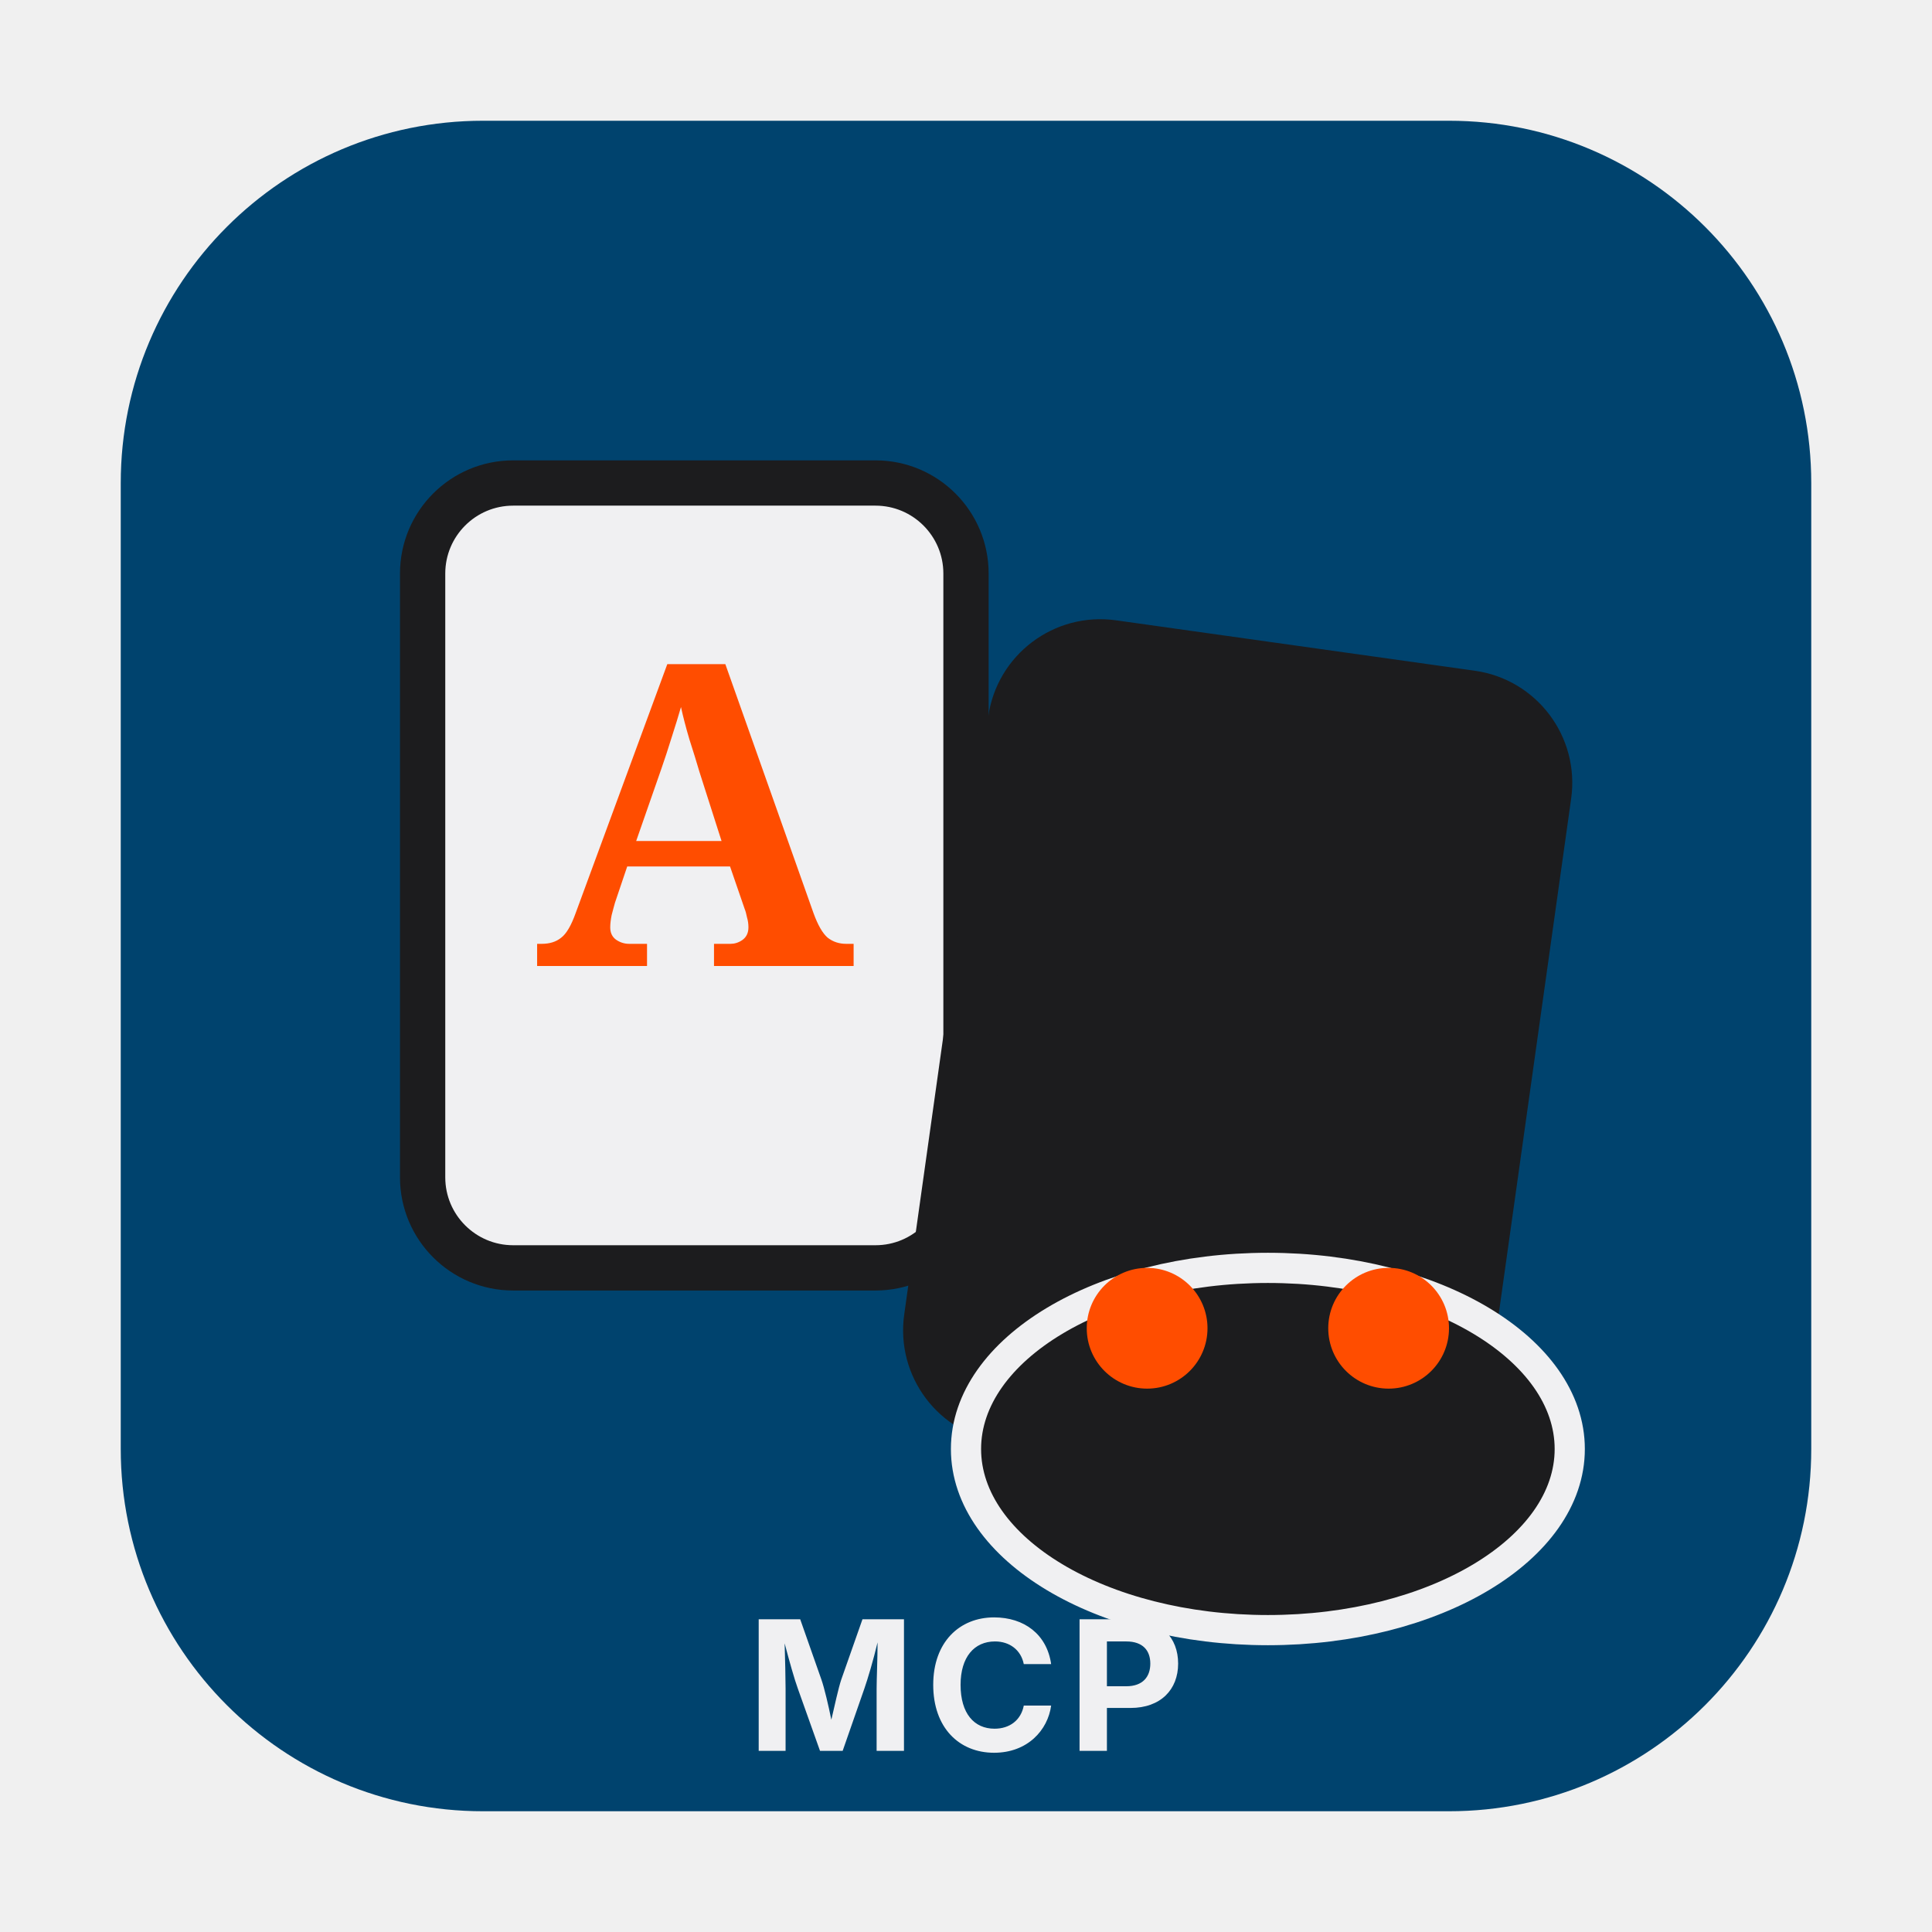
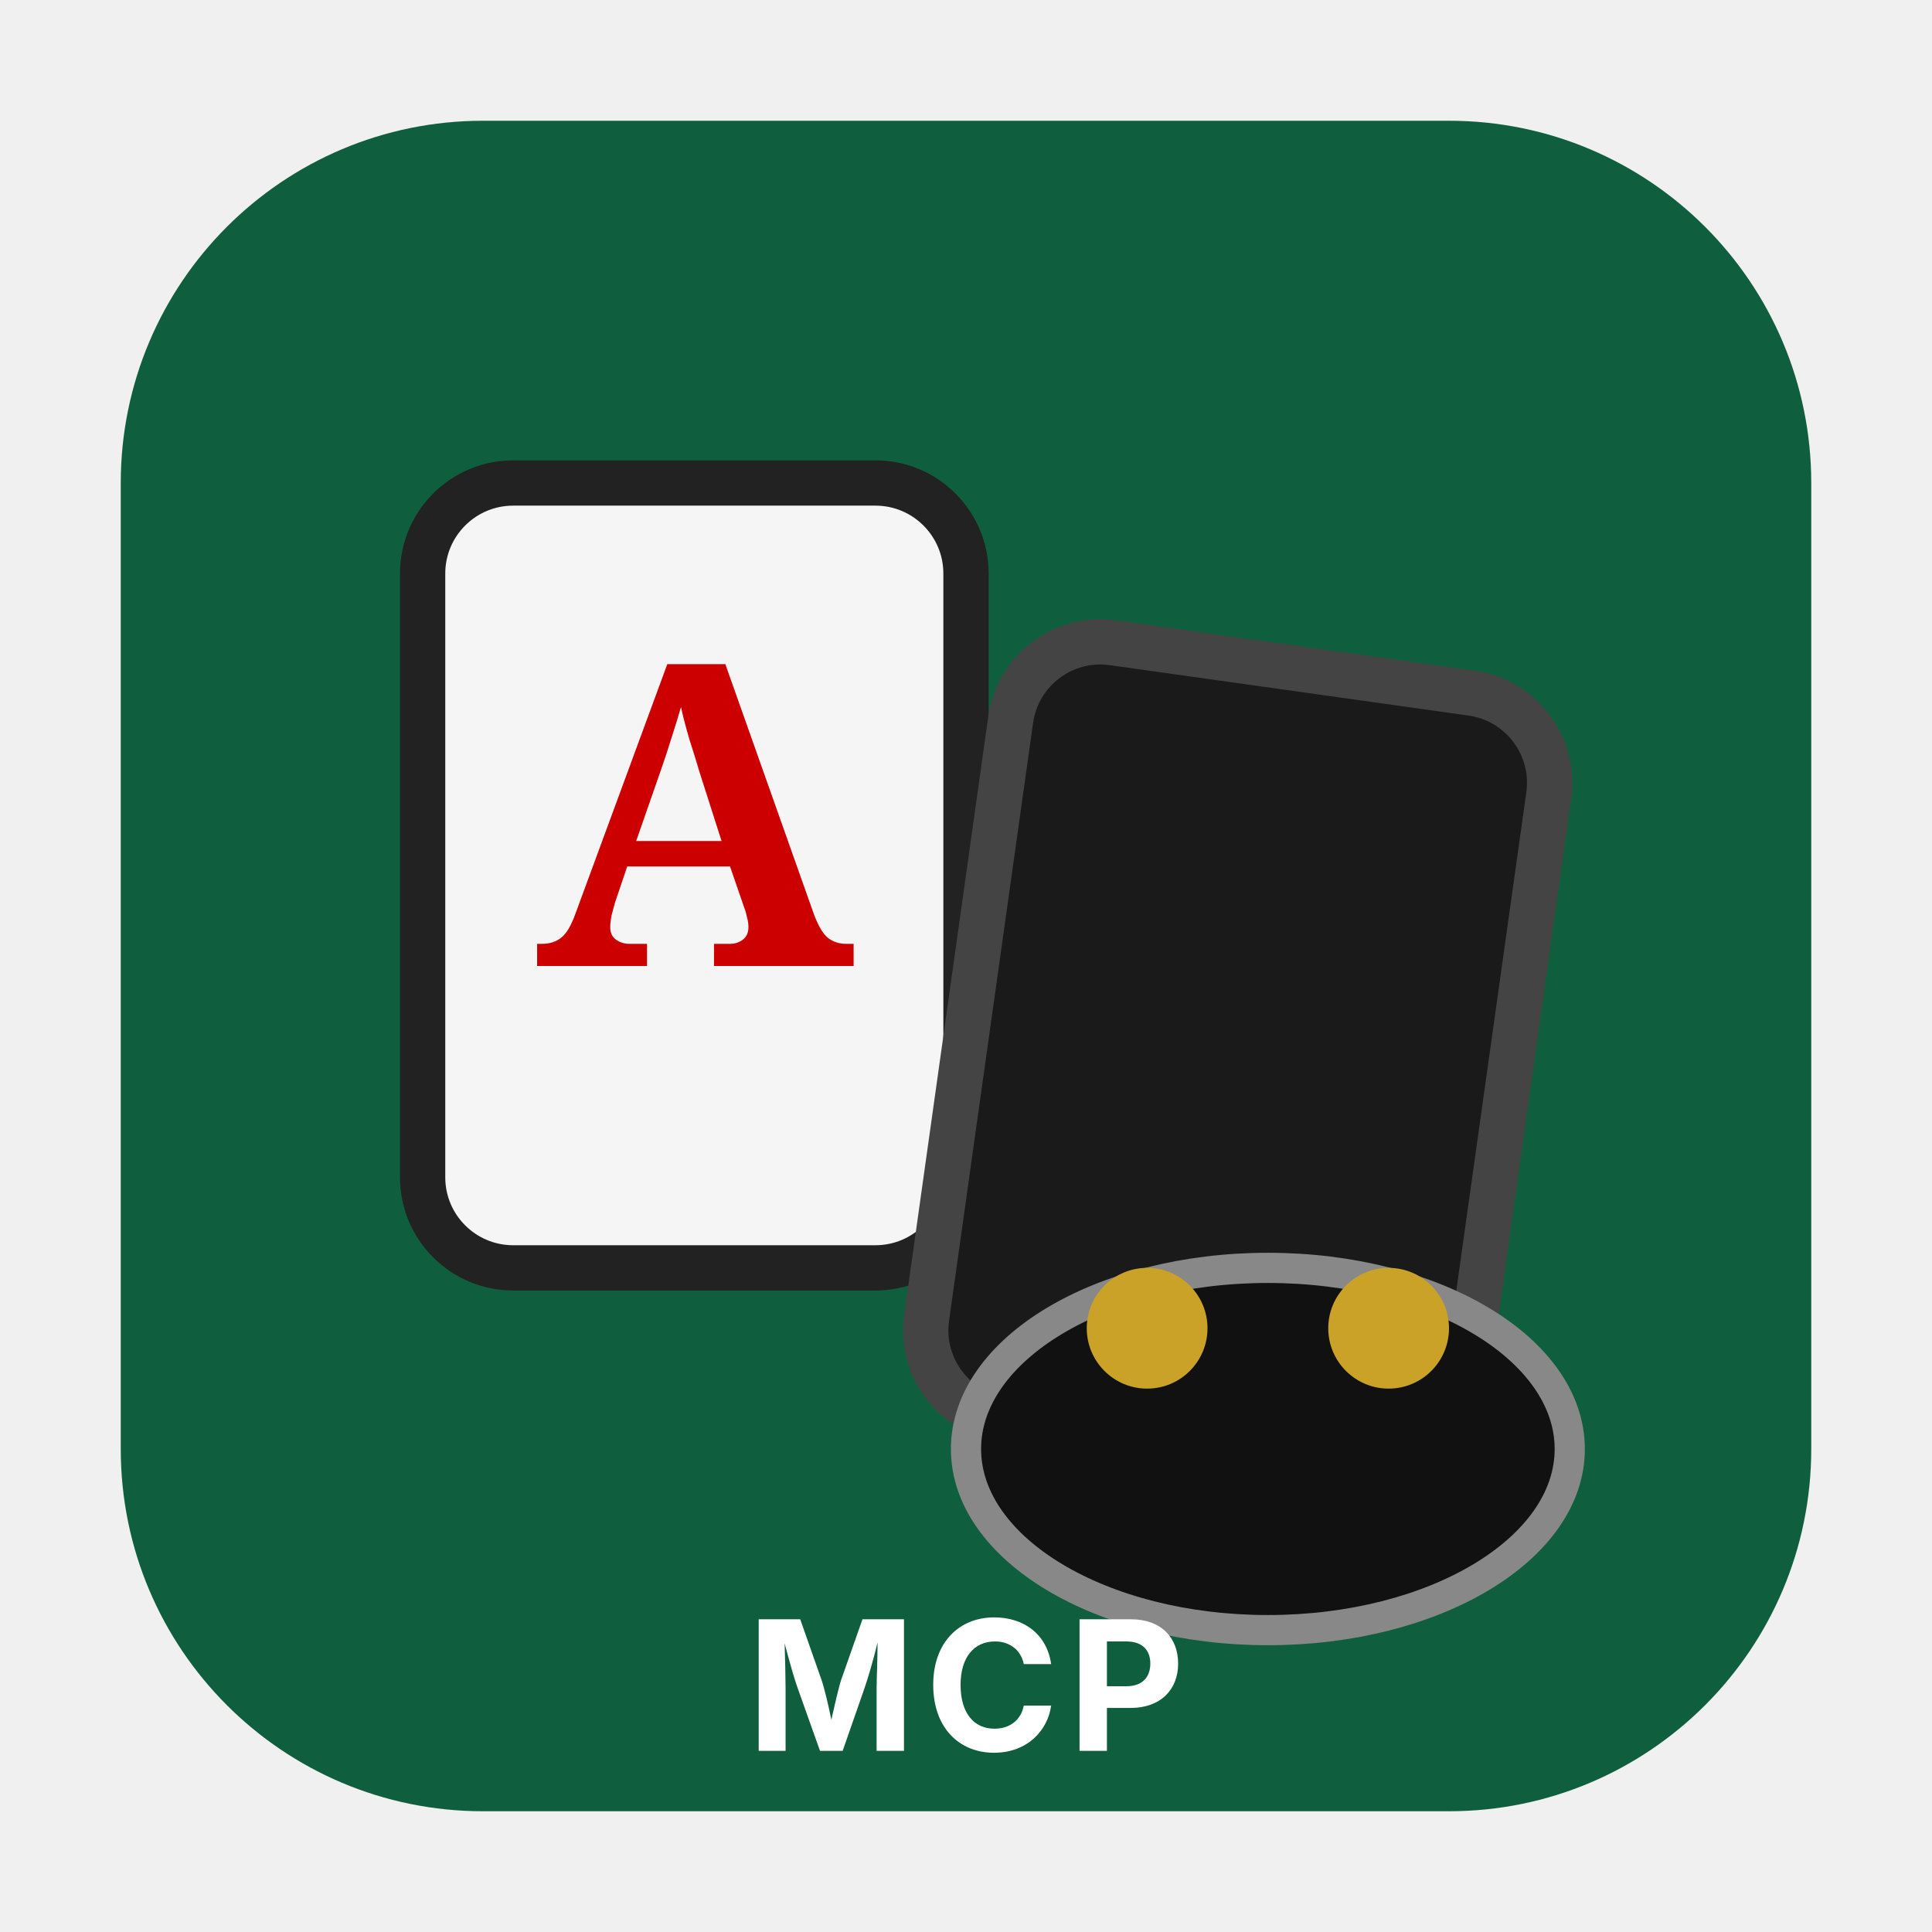
<svg xmlns="http://www.w3.org/2000/svg" viewBox="0 0 64 64" role="img" aria-labelledby="svg-minipictogram-mcp-title svg-minipictogram-mcp-desc">
-   <rect x="4" y="4" width="56" height="56" rx="12" ry="12" fill="#00436E" aria-hidden="true" />
-   <rect x="14" y="16" width="18" height="26" rx="3" fill="#F0F0F2" stroke="#1C1C1E" stroke-width="1.5" />
-   <text x="23" y="32" text-anchor="middle" font-family="Georgia, serif" font-size="14" font-weight="700" fill="#FF4D00">A</text>
-   <rect x="32" y="22" width="18" height="26" rx="3" fill="#1C1C1E" stroke="#1C1C1E" stroke-width="1.5" transform="rotate(8 41 35)" />
-   <ellipse cx="42" cy="48" rx="10" ry="6" fill="#1C1C1E" stroke="#F0F0F2" stroke-width="1" />
-   <circle cx="38" cy="44" r="2" fill="#FF4D00" />
-   <circle cx="46" cy="44" r="2" fill="#FF4D00" />
-   <text x="32" y="58" text-anchor="middle" font-family="-apple-system, BlinkMacSystemFont, 'Segoe UI', sans-serif" font-size="6" font-weight="700" letter-spacing="0.3" fill="#F0F0F2">MCP</text>
+   <rect x="4" y="4" width="56" height="56" rx="12" ry="12" fill="#0f5f3f" aria-hidden="true" />
+   <rect x="14" y="16" width="18" height="26" rx="3" fill="#f5f5f5" stroke="#222" stroke-width="1.5" />
+   <text x="23" y="32" text-anchor="middle" font-family="Georgia, serif" font-size="14" font-weight="700" fill="#c00">A</text>
+   <rect x="32" y="22" width="18" height="26" rx="3" fill="#1a1a1a" stroke="#444" stroke-width="1.5" transform="rotate(8 41 35)" />
+   <ellipse cx="42" cy="48" rx="10" ry="6" fill="#111" stroke="#888" stroke-width="1" />
+   <circle cx="38" cy="44" r="2" fill="#c9a227" />
+   <circle cx="46" cy="44" r="2" fill="#c9a227" />
+   <text x="32" y="58" text-anchor="middle" font-family="-apple-system, BlinkMacSystemFont, 'Segoe UI', sans-serif" font-size="6" font-weight="700" letter-spacing="0.3" fill="#FFFFFF">MCP</text>
</svg>
